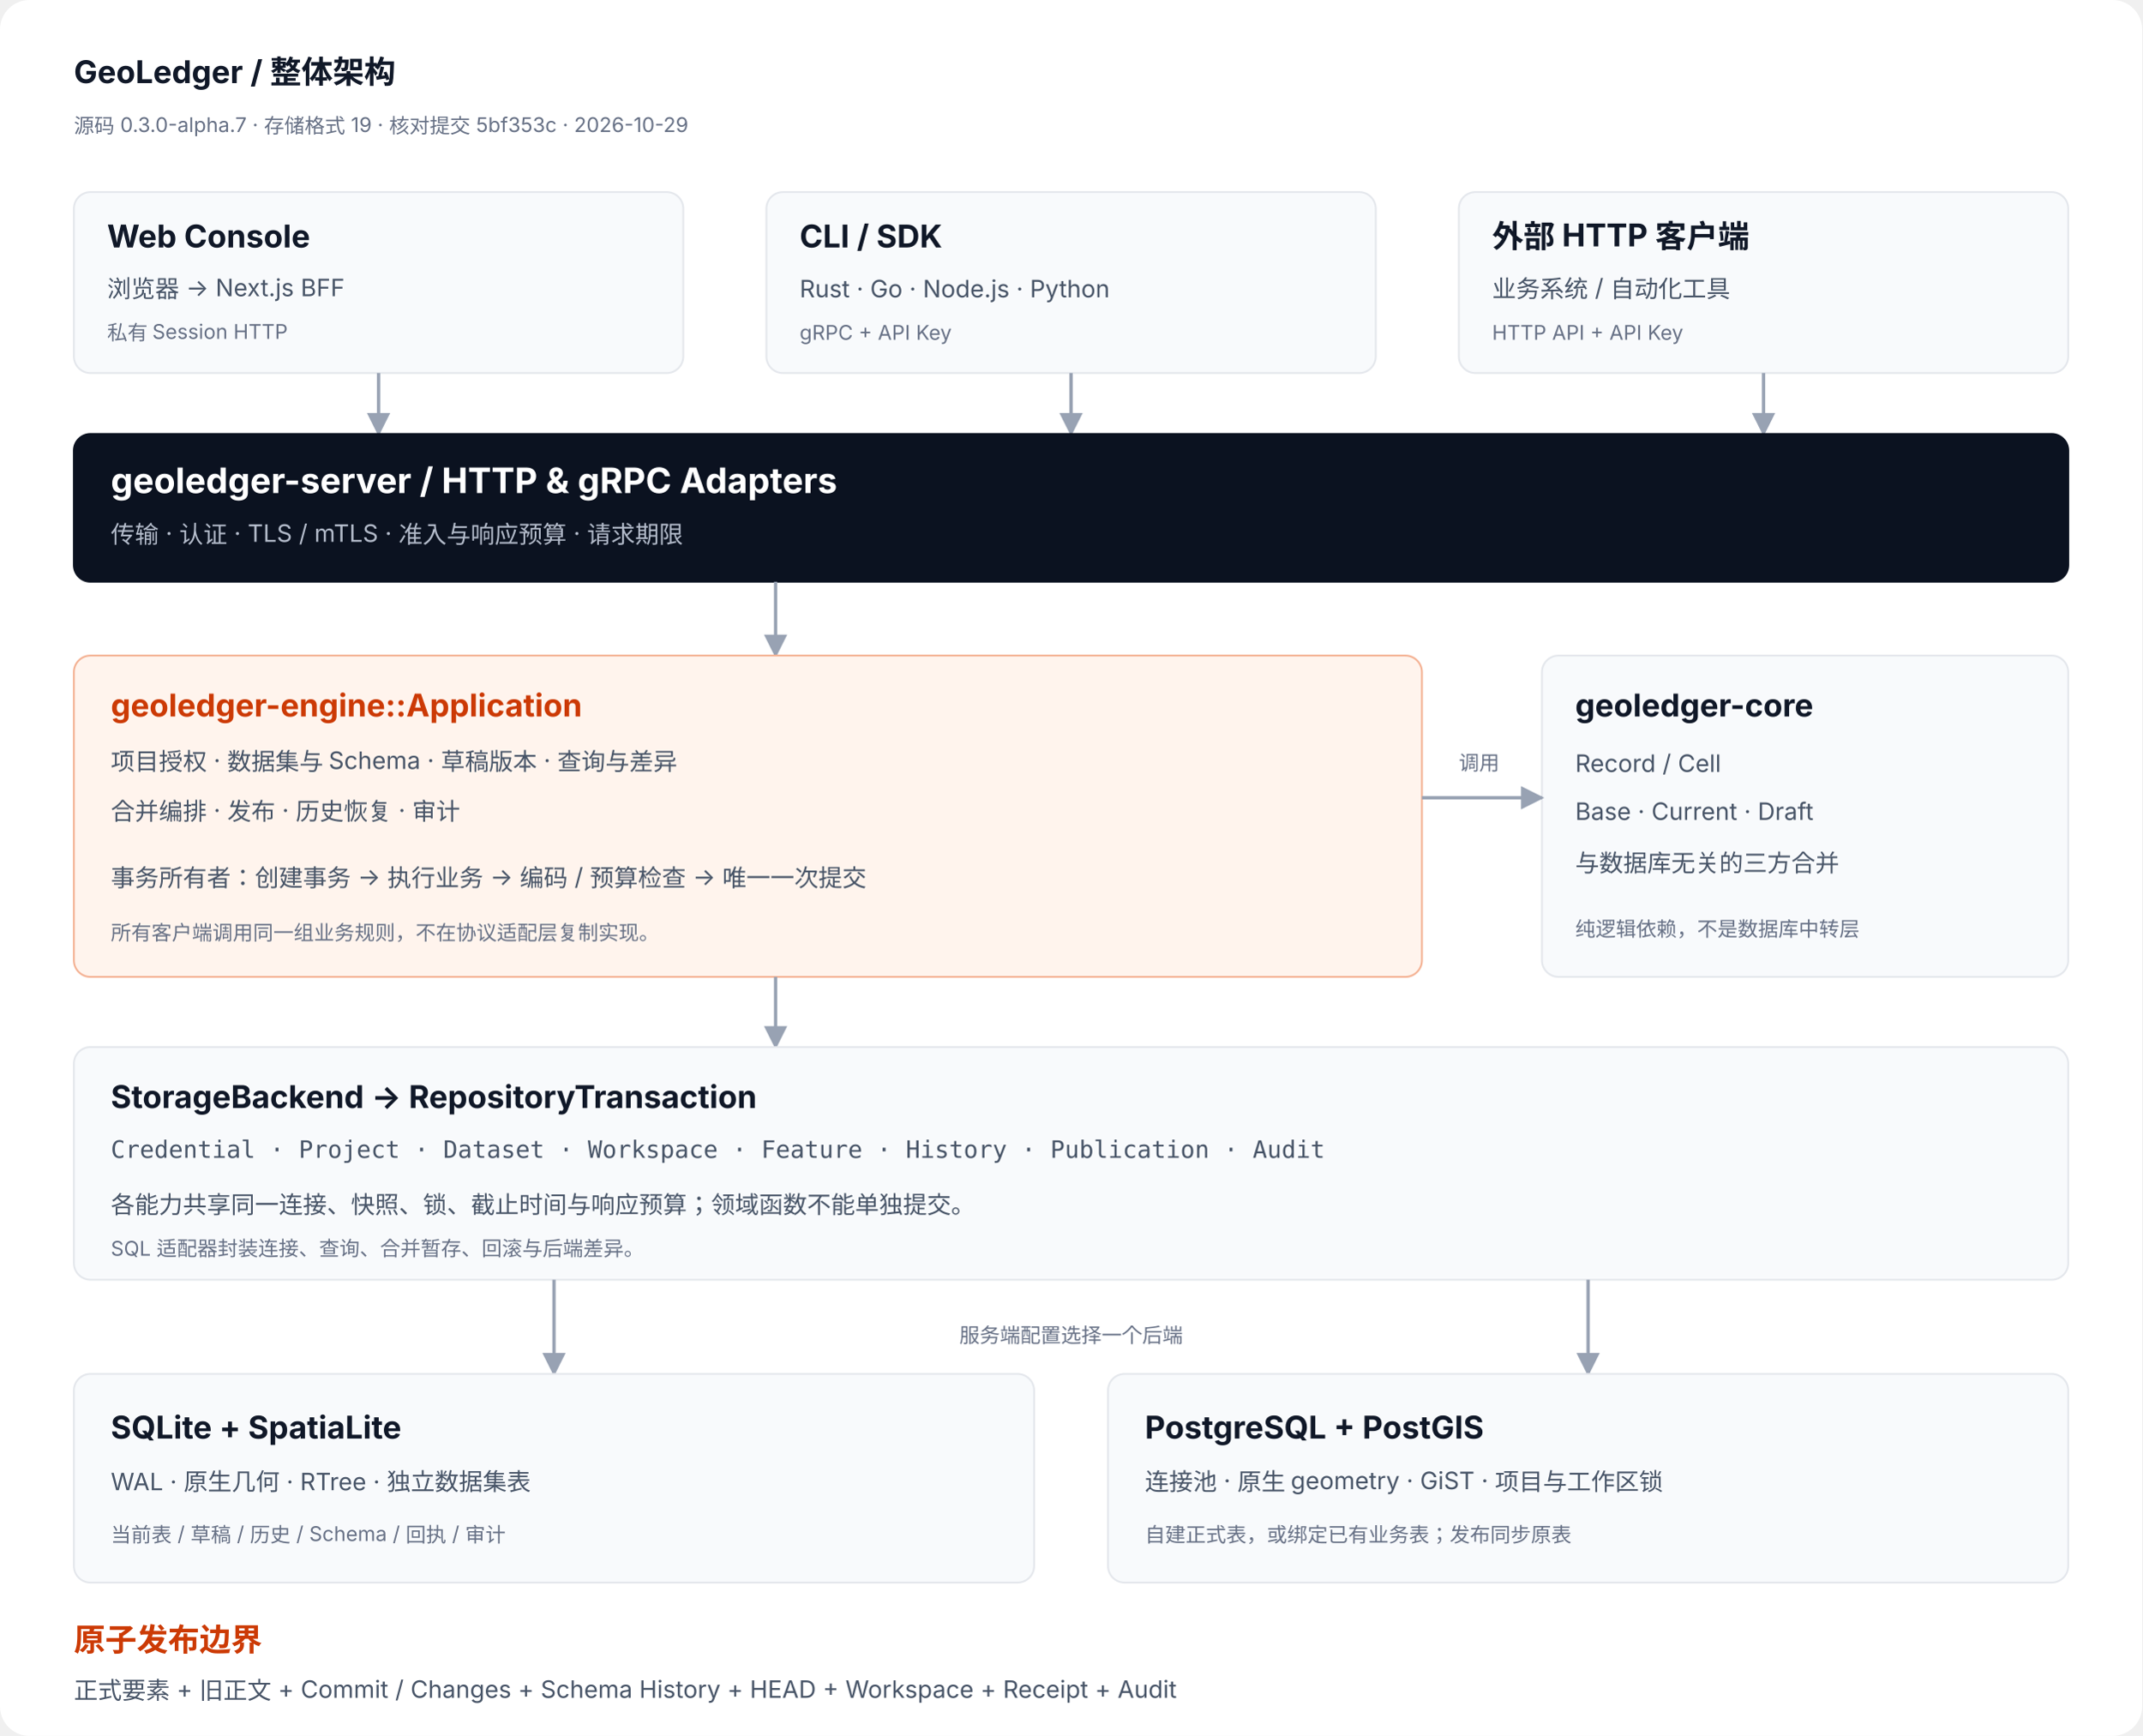
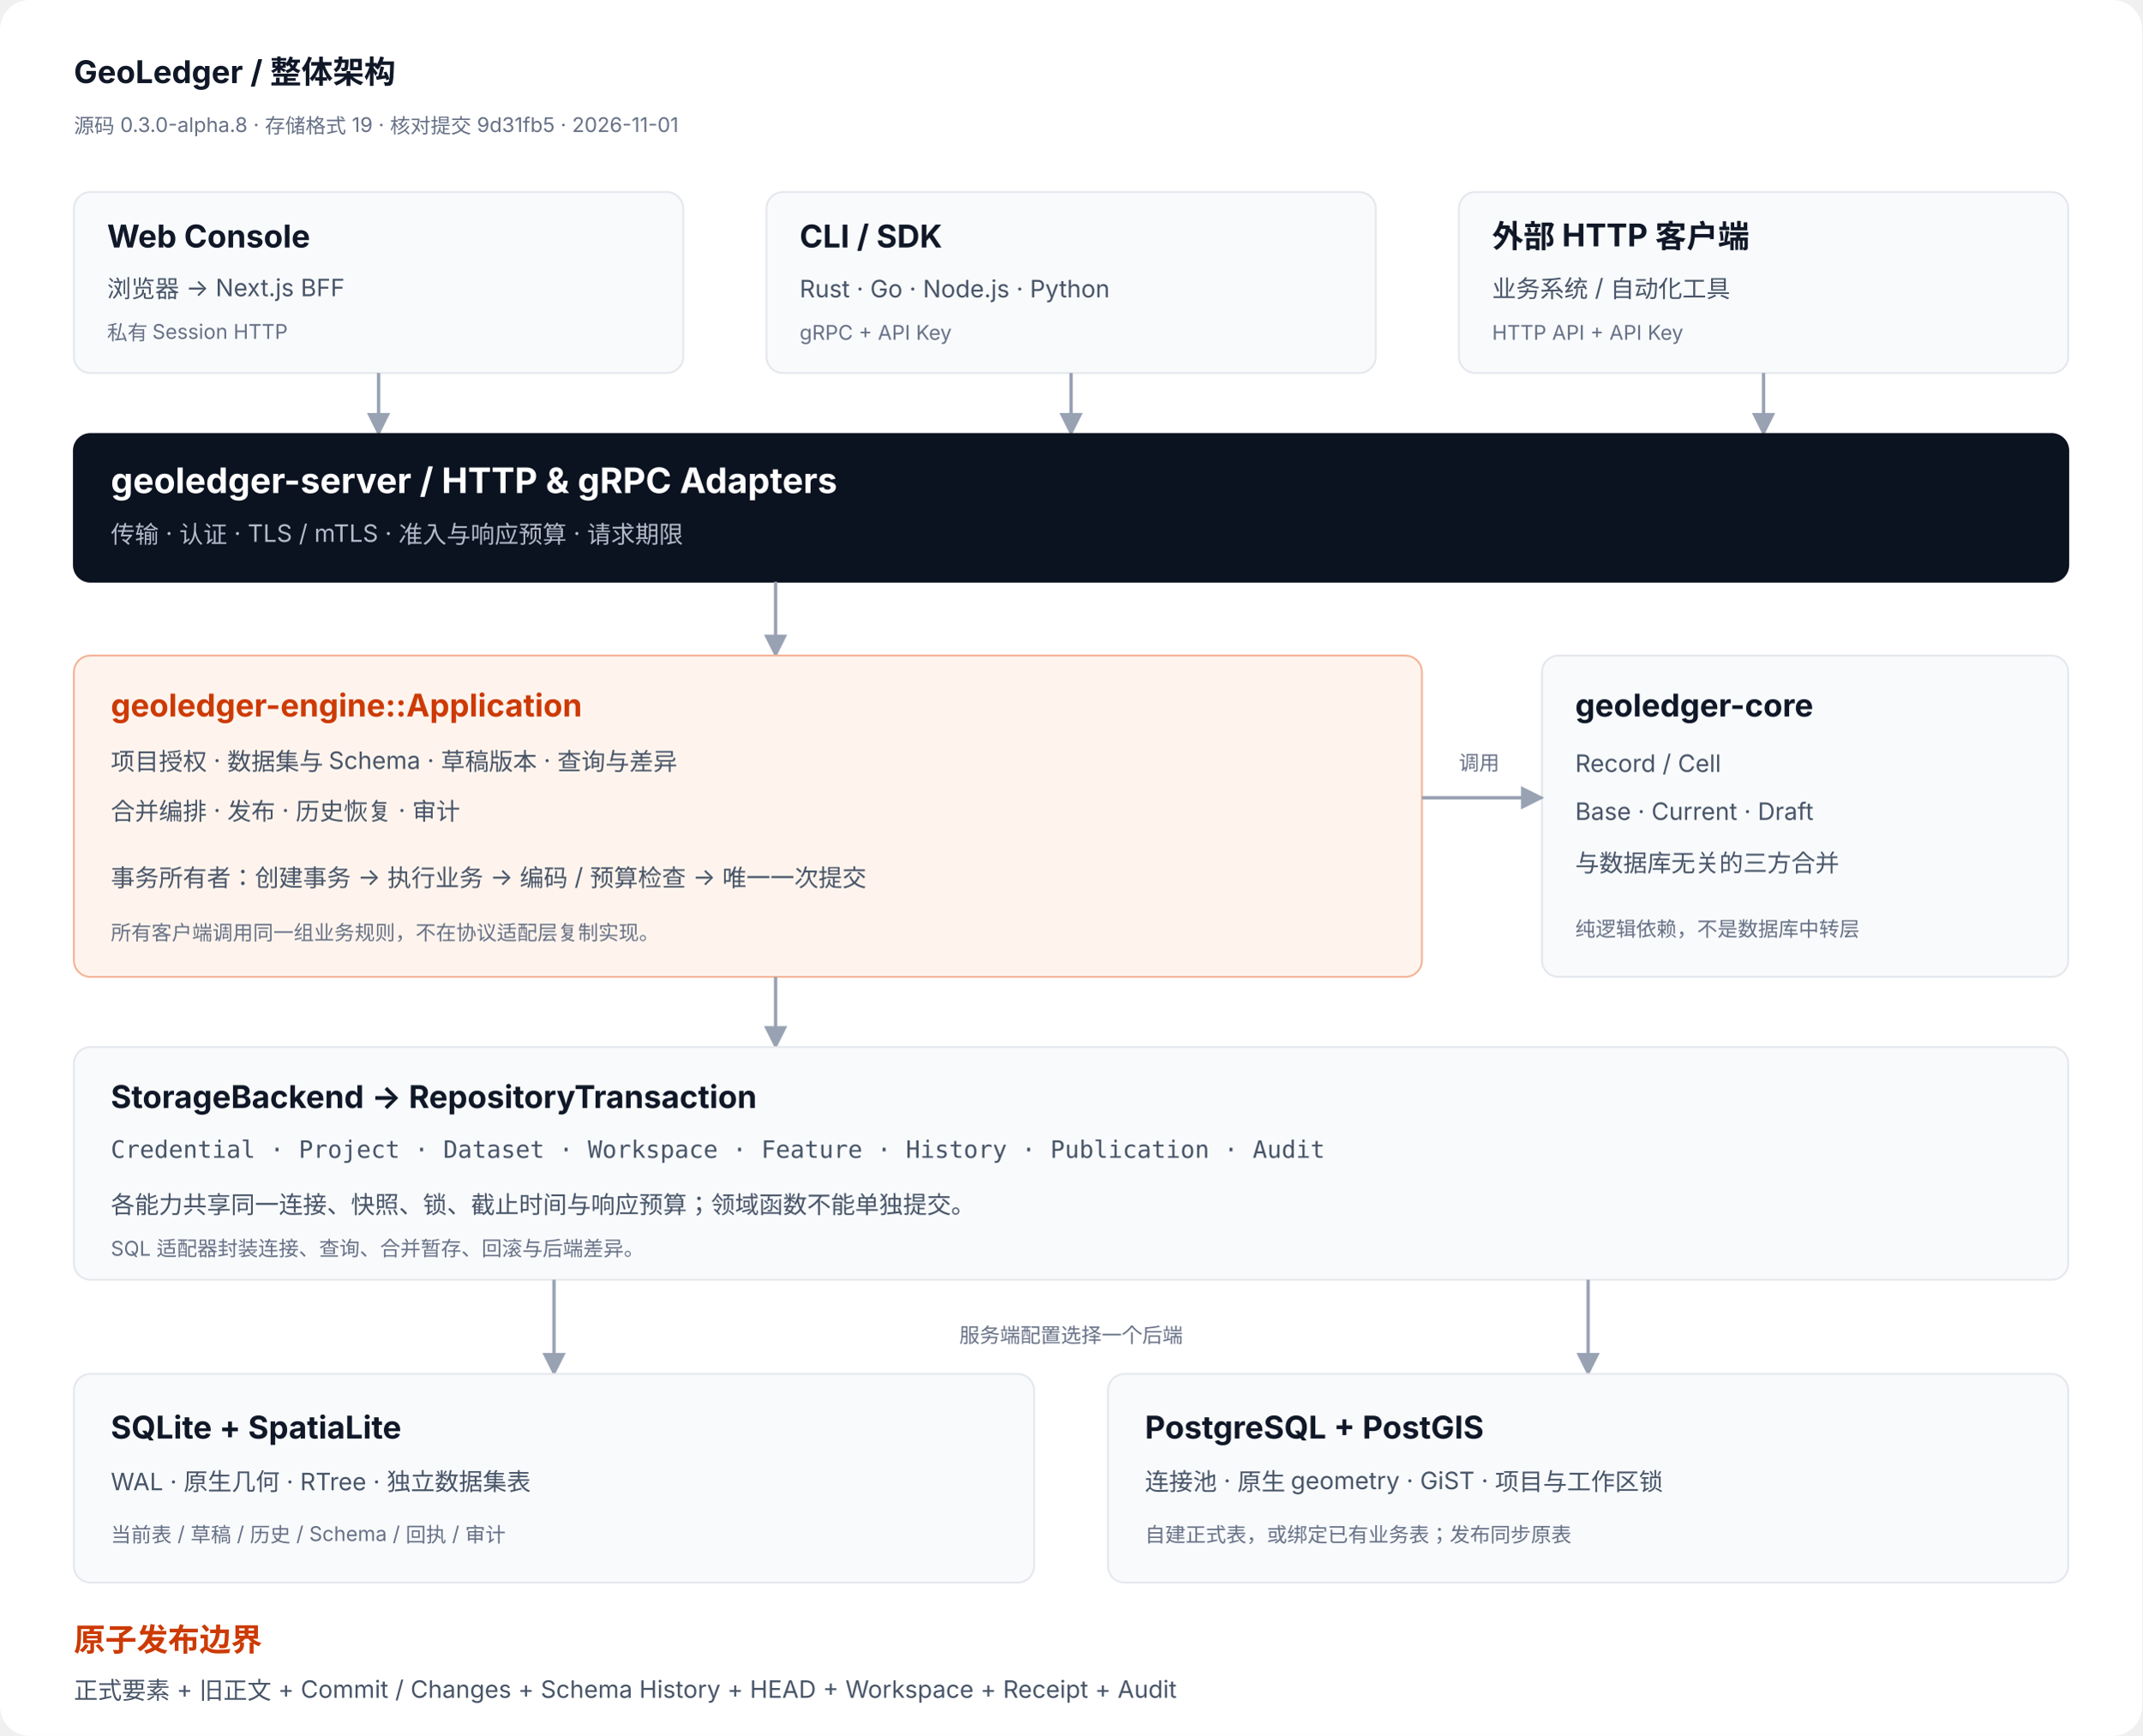
<svg xmlns="http://www.w3.org/2000/svg" width="1160" height="940" viewBox="0 0 1160 940" role="img" aria-labelledby="title desc">
  <defs>
    <marker id="arrow" viewBox="0 0 10 10" refX="9" refY="5" markerWidth="7" markerHeight="7" orient="auto-start-reverse">
      <path d="M 0 0 L 10 5 L 0 10 z" fill="#98a2b3" />
    </marker>
  </defs>
  <rect width="1160" height="940" rx="16" fill="#fff" />
  <style>text{font-family:Inter,'PingFang SC','Microsoft YaHei',sans-serif;fill:#101828} .label{font-size:17px;font-weight:650}.body{font-size:13px;fill:#475467}.meta{font-size:11px;fill:#667085}.orange{fill:#cc3a05}.mono{font-family:ui-monospace,SFMono-Regular,Menlo,monospace}</style>
  <text x="40" y="45" class="label" text-anchor="start">GeoLedger / 整体架构</text>
-   <text x="40" y="72" class="meta" text-anchor="start">源码 0.3.0-alpha.7 · 存储格式 19 · 核对提交 5bf353c · 2026-10-29</text>
+   <text x="40" y="72" class="meta" text-anchor="start">源码 0.3.0-alpha.8 · 存储格式 19 · 核对提交 9d31fb5 · 2026-11-01</text>
  <rect x="40" y="104" width="330" height="98" rx="9" fill="#f8fafc" stroke="#e4e7ec" />
  <text x="58" y="134" class="label" text-anchor="start">Web Console</text>
  <text x="58" y="161" class="body" text-anchor="start">浏览器 → Next.js BFF</text>
  <text x="58" y="184" class="meta" text-anchor="start">私有 Session HTTP</text>
  <path d="M205.0 202L205.0 235" fill="none" stroke="#98a2b3" stroke-width="1.8" marker-end="url(#arrow)" />
  <rect x="415" y="104" width="330" height="98" rx="9" fill="#f8fafc" stroke="#e4e7ec" />
  <text x="433" y="134" class="label" text-anchor="start">CLI / SDK</text>
  <text x="433" y="161" class="body" text-anchor="start">Rust · Go · Node.js · Python</text>
  <text x="433" y="184" class="meta" text-anchor="start">gRPC + API Key</text>
  <path d="M580.0 202L580.0 235" fill="none" stroke="#98a2b3" stroke-width="1.8" marker-end="url(#arrow)" />
  <rect x="790" y="104" width="330" height="98" rx="9" fill="#f8fafc" stroke="#e4e7ec" />
  <text x="808" y="134" class="label" text-anchor="start">外部 HTTP 客户端</text>
  <text x="808" y="161" class="body" text-anchor="start">业务系统 / 自动化工具</text>
  <text x="808" y="184" class="meta" text-anchor="start">HTTP API + API Key</text>
  <path d="M955.0 202L955.0 235" fill="none" stroke="#98a2b3" stroke-width="1.8" marker-end="url(#arrow)" />
  <rect x="40" y="235" width="1080" height="80" rx="9" fill="#0b1220" stroke="#0b1220" />
  <text x="60" y="267" style="fill:#fff;font-size:19px;font-weight:650">geoledger-server / HTTP &amp; gRPC Adapters</text>
  <text x="60" y="294" style="fill:#b4bccb;font-size:13px">传输 · 认证 · TLS / mTLS · 准入与响应预算 · 请求期限</text>
  <path d="M420 315L420 355" fill="none" stroke="#98a2b3" stroke-width="1.8" marker-end="url(#arrow)" />
  <rect x="40" y="355" width="730" height="174" rx="9" fill="#fff4ed" stroke="#f4b294" />
  <text x="60" y="388" class="label orange" text-anchor="start">geoledger-engine::Application</text>
  <text x="60" y="417" class="body" text-anchor="start">项目授权 · 数据集与 Schema · 草稿版本 · 查询与差异</text>
  <text x="60" y="444" class="body" text-anchor="start">合并编排 · 发布 · 历史恢复 · 审计</text>
  <text x="60" y="480" class="body" text-anchor="start">事务所有者：创建事务 → 执行业务 → 编码 / 预算检查 → 唯一一次提交</text>
  <text x="60" y="509" class="meta" text-anchor="start">所有客户端调用同一组业务规则，不在协议适配层复制实现。</text>
  <rect x="835" y="355" width="285" height="174" rx="9" fill="#f8fafc" stroke="#e4e7ec" />
  <text x="853" y="388" class="label" text-anchor="start">geoledger-core</text>
  <text x="853" y="418" class="body" text-anchor="start">Record / Cell</text>
  <text x="853" y="444" class="body" text-anchor="start">Base · Current · Draft</text>
  <text x="853" y="472" class="body" text-anchor="start">与数据库无关的三方合并</text>
  <text x="853" y="507" class="meta" text-anchor="start">纯逻辑依赖，不是数据库中转层</text>
  <path d="M770 432L835 432" fill="none" stroke="#98a2b3" stroke-width="1.8" marker-end="url(#arrow)" />
  <text x="801" y="417" class="meta" text-anchor="middle">调用</text>
  <path d="M420 529L420 567" fill="none" stroke="#98a2b3" stroke-width="1.8" marker-end="url(#arrow)" />
  <rect x="40" y="567" width="1080" height="126" rx="9" fill="#f8fafc" stroke="#e4e7ec" />
  <text x="60" y="600" class="label" text-anchor="start">StorageBackend → RepositoryTransaction</text>
  <text x="60" y="627" class="body mono" text-anchor="start">Credential · Project · Dataset · Workspace · Feature · History · Publication · Audit</text>
  <text x="60" y="657" class="body" text-anchor="start">各能力共享同一连接、快照、锁、截止时间与响应预算；领域函数不能单独提交。</text>
  <text x="60" y="680" class="meta" text-anchor="start">SQL 适配器封装连接、查询、合并暂存、回滚与后端差异。</text>
  <path d="M300 693L300 744" fill="none" stroke="#98a2b3" stroke-width="1.8" marker-end="url(#arrow)" />
  <path d="M860 693L860 744" fill="none" stroke="#98a2b3" stroke-width="1.8" marker-end="url(#arrow)" />
  <text x="580" y="727" class="meta" text-anchor="middle">服务端配置选择一个后端</text>
  <rect x="40" y="744" width="520" height="113" rx="9" fill="#f8fafc" stroke="#e4e7ec" />
  <text x="60" y="779" class="label" text-anchor="start">SQLite + SpatiaLite</text>
  <text x="60" y="807" class="body" text-anchor="start">WAL · 原生几何 · RTree · 独立数据集表</text>
  <text x="60" y="835" class="meta" text-anchor="start">当前表 / 草稿 / 历史 / Schema / 回执 / 审计</text>
  <rect x="600" y="744" width="520" height="113" rx="9" fill="#f8fafc" stroke="#e4e7ec" />
  <text x="620" y="779" class="label" text-anchor="start">PostgreSQL + PostGIS</text>
  <text x="620" y="807" class="body" text-anchor="start">连接池 · 原生 geometry · GiST · 项目与工作区锁</text>
  <text x="620" y="835" class="meta" text-anchor="start">自建正式表，或绑定已有业务表；发布同步原表</text>
  <text x="40" y="894" class="label orange" text-anchor="start">原子发布边界</text>
  <text x="40" y="920" class="body" text-anchor="start">正式要素 + 旧正文 + Commit / Changes + Schema History + HEAD + Workspace + Receipt + Audit</text>
</svg>
